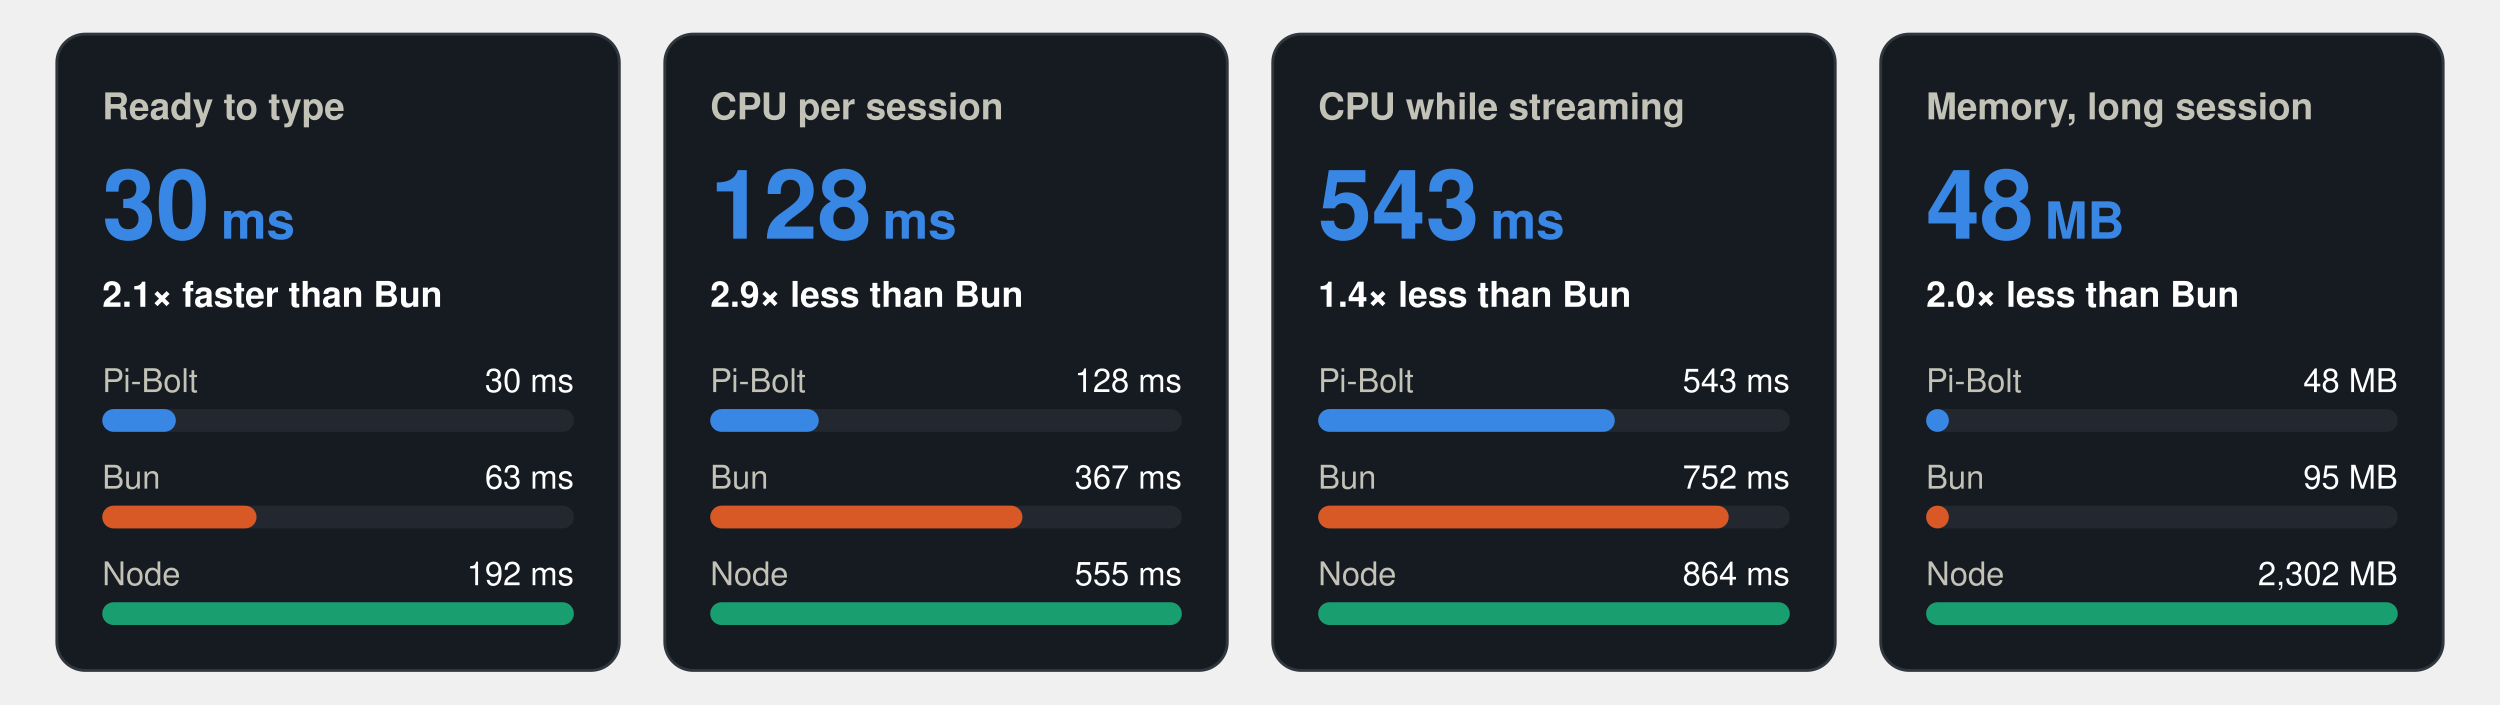
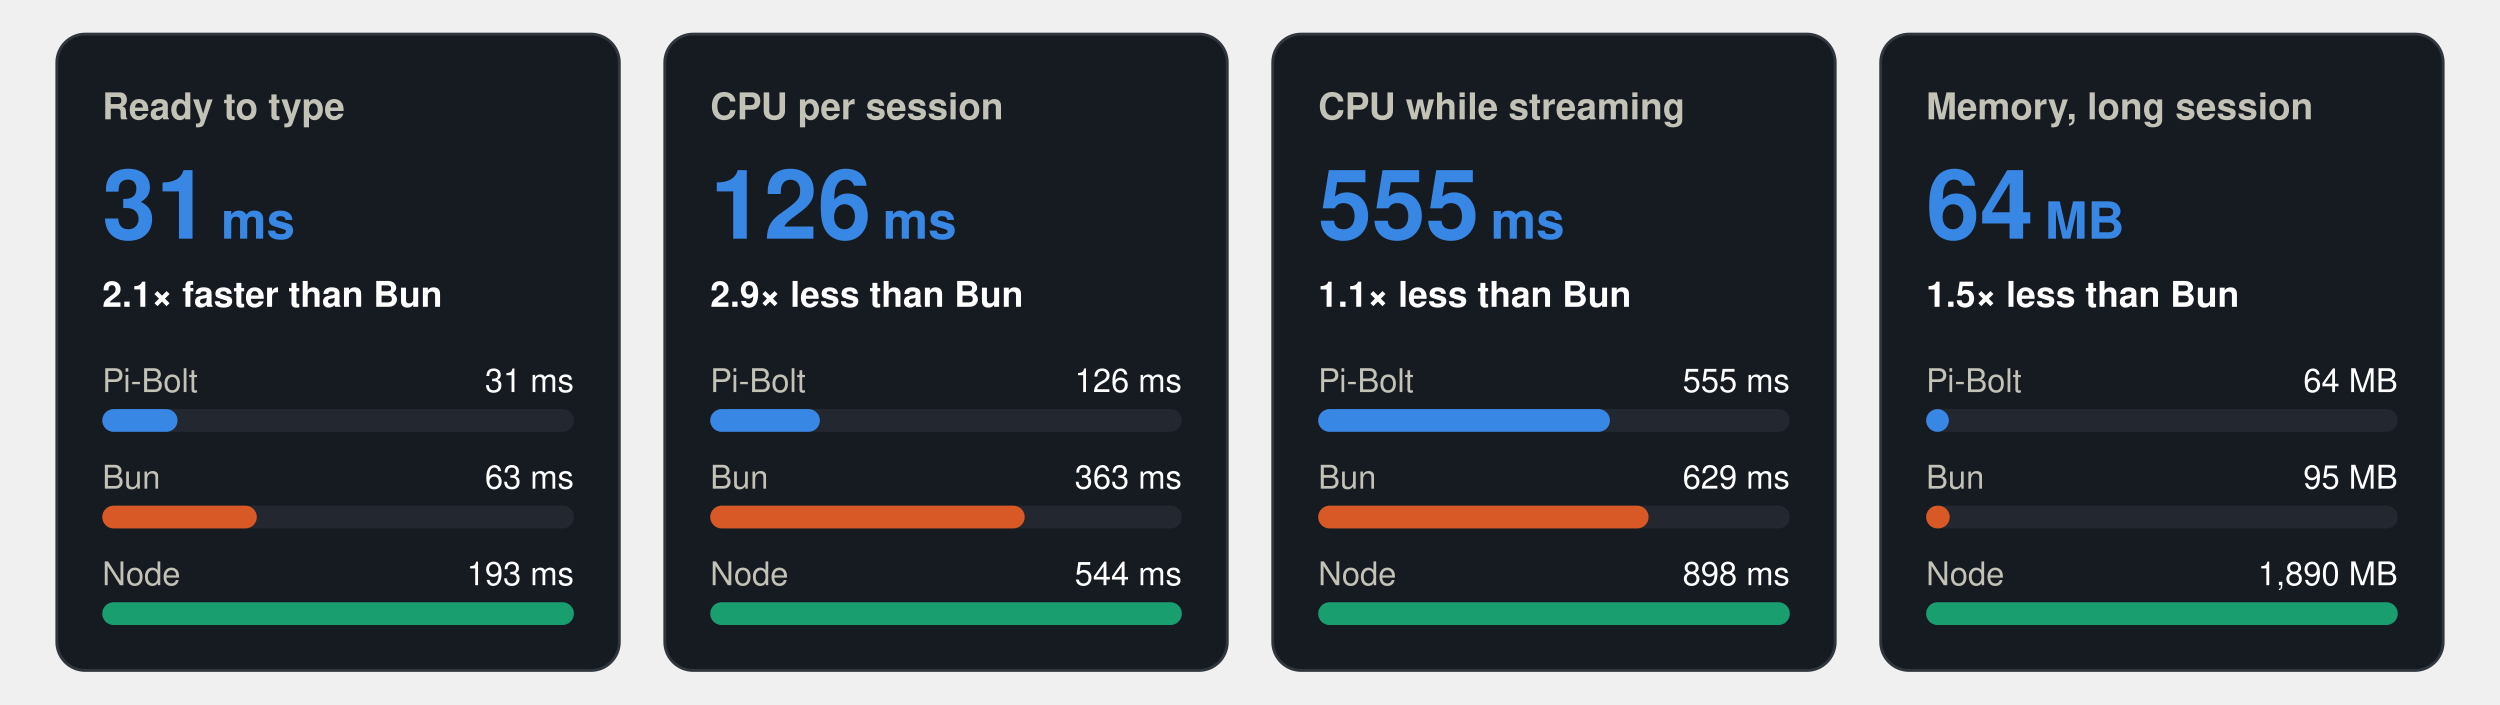
<svg xmlns="http://www.w3.org/2000/svg" width="880" height="248" viewBox="0 0 880 248" role="img" aria-label="Pi-Bolt compared with Bun and Node">
  <style>text{font-family:-apple-system, BlinkMacSystemFont, 'Segoe UI', Helvetica, Arial, sans-serif;font-variant-numeric:tabular-nums}</style>
  <rect x="20.0" y="12" width="198.0" height="224" rx="10" fill="#161b22" stroke="#30363d" />
  <text x="36.0" y="42" font-size="13" font-weight="600" fill="#c3c2b7">Ready to type</text>
-   <text x="36.0" y="84" font-size="34" font-weight="700" fill="#3987e5">30<tspan font-size="18" font-weight="600" dx="4">ms</tspan>
+   <text x="36.0" y="84" font-size="34" font-weight="700" fill="#3987e5">31<tspan font-size="18" font-weight="600" dx="4">ms</tspan>
  </text>
  <text x="36.0" y="108" font-size="12.5" font-weight="600" fill="#ffffff">2.1× faster than Bun</text>
  <text x="36.0" y="138" font-size="11.5" fill="#c3c2b7">Pi-Bolt</text>
-   <text x="202.0" y="138" font-size="11.5" text-anchor="end" fill="#ffffff">30 ms</text>
+   <text x="202.0" y="138" font-size="11.5" text-anchor="end" fill="#ffffff">31 ms</text>
  <rect x="36.0" y="144" width="166.0" height="8" rx="4" fill="#30363d" opacity="0.5" />
-   <rect x="36.0" y="144" width="25.9" height="8" rx="4" fill="#3987e5" />
+   <rect x="36.0" y="144" width="26.5" height="8" rx="4" fill="#3987e5" />
  <text x="36.0" y="172" font-size="11.5" fill="#c3c2b7">Bun</text>
  <text x="202.0" y="172" font-size="11.5" text-anchor="end" fill="#ffffff">63 ms</text>
  <rect x="36.0" y="178" width="166.0" height="8" rx="4" fill="#30363d" opacity="0.5" />
-   <rect x="36.0" y="178" width="54.3" height="8" rx="4" fill="#d95926" />
+   <rect x="36.0" y="178" width="54.4" height="8" rx="4" fill="#d95926" />
  <text x="36.0" y="206" font-size="11.5" fill="#c3c2b7">Node</text>
-   <text x="202.0" y="206" font-size="11.5" text-anchor="end" fill="#ffffff">192 ms</text>
+   <text x="202.0" y="206" font-size="11.5" text-anchor="end" fill="#ffffff">193 ms</text>
  <rect x="36.0" y="212" width="166.0" height="8" rx="4" fill="#30363d" opacity="0.5" />
  <rect x="36.0" y="212" width="166.0" height="8" rx="4" fill="#199e70" />
  <rect x="234.0" y="12" width="198.0" height="224" rx="10" fill="#161b22" stroke="#30363d" />
  <text x="250.0" y="42" font-size="13" font-weight="600" fill="#c3c2b7">CPU per session</text>
-   <text x="250.0" y="84" font-size="34" font-weight="700" fill="#3987e5">128<tspan font-size="18" font-weight="600" dx="4">ms</tspan>
+   <text x="250.0" y="84" font-size="34" font-weight="700" fill="#3987e5">126<tspan font-size="18" font-weight="600" dx="4">ms</tspan>
  </text>
  <text x="250.0" y="108" font-size="12.5" font-weight="600" fill="#ffffff">2.9× less than Bun</text>
  <text x="250.0" y="138" font-size="11.5" fill="#c3c2b7">Pi-Bolt</text>
-   <text x="416.0" y="138" font-size="11.5" text-anchor="end" fill="#ffffff">128 ms</text>
+   <text x="416.0" y="138" font-size="11.5" text-anchor="end" fill="#ffffff">126 ms</text>
  <rect x="250.0" y="144" width="166.0" height="8" rx="4" fill="#30363d" opacity="0.5" />
-   <rect x="250.0" y="144" width="38.2" height="8" rx="4" fill="#3987e5" />
+   <rect x="250.0" y="144" width="38.6" height="8" rx="4" fill="#3987e5" />
  <text x="250.0" y="172" font-size="11.5" fill="#c3c2b7">Bun</text>
-   <text x="416.0" y="172" font-size="11.5" text-anchor="end" fill="#ffffff">367 ms</text>
+   <text x="416.0" y="172" font-size="11.5" text-anchor="end" fill="#ffffff">363 ms</text>
  <rect x="250.0" y="178" width="166.0" height="8" rx="4" fill="#30363d" opacity="0.5" />
-   <rect x="250.0" y="178" width="109.9" height="8" rx="4" fill="#d95926" />
+   <rect x="250.0" y="178" width="110.7" height="8" rx="4" fill="#d95926" />
  <text x="250.0" y="206" font-size="11.5" fill="#c3c2b7">Node</text>
-   <text x="416.0" y="206" font-size="11.5" text-anchor="end" fill="#ffffff">555 ms</text>
+   <text x="416.0" y="206" font-size="11.5" text-anchor="end" fill="#ffffff">544 ms</text>
  <rect x="250.0" y="212" width="166.0" height="8" rx="4" fill="#30363d" opacity="0.5" />
  <rect x="250.0" y="212" width="166.0" height="8" rx="4" fill="#199e70" />
  <rect x="448.0" y="12" width="198.0" height="224" rx="10" fill="#161b22" stroke="#30363d" />
  <text x="464.0" y="42" font-size="13" font-weight="600" fill="#c3c2b7">CPU while streaming</text>
-   <text x="464.0" y="84" font-size="34" font-weight="700" fill="#3987e5">543<tspan font-size="18" font-weight="600" dx="4">ms</tspan>
+   <text x="464.0" y="84" font-size="34" font-weight="700" fill="#3987e5">555<tspan font-size="18" font-weight="600" dx="4">ms</tspan>
  </text>
-   <text x="464.0" y="108" font-size="12.5" font-weight="600" fill="#ffffff">1.4× less than Bun</text>
+   <text x="464.0" y="108" font-size="12.5" font-weight="600" fill="#ffffff">1.1× less than Bun</text>
  <text x="464.0" y="138" font-size="11.5" fill="#c3c2b7">Pi-Bolt</text>
-   <text x="630.0" y="138" font-size="11.5" text-anchor="end" fill="#ffffff">543 ms</text>
+   <text x="630.0" y="138" font-size="11.5" text-anchor="end" fill="#ffffff">555 ms</text>
  <rect x="464.0" y="144" width="166.0" height="8" rx="4" fill="#30363d" opacity="0.5" />
-   <rect x="464.0" y="144" width="104.4" height="8" rx="4" fill="#3987e5" />
+   <rect x="464.0" y="144" width="102.7" height="8" rx="4" fill="#3987e5" />
  <text x="464.0" y="172" font-size="11.5" fill="#c3c2b7">Bun</text>
-   <text x="630.0" y="172" font-size="11.5" text-anchor="end" fill="#ffffff">752 ms</text>
+   <text x="630.0" y="172" font-size="11.5" text-anchor="end" fill="#ffffff">629 ms</text>
  <rect x="464.0" y="178" width="166.0" height="8" rx="4" fill="#30363d" opacity="0.5" />
-   <rect x="464.0" y="178" width="144.5" height="8" rx="4" fill="#d95926" />
+   <rect x="464.0" y="178" width="116.3" height="8" rx="4" fill="#d95926" />
  <text x="464.0" y="206" font-size="11.5" fill="#c3c2b7">Node</text>
-   <text x="630.0" y="206" font-size="11.5" text-anchor="end" fill="#ffffff">864 ms</text>
+   <text x="630.0" y="206" font-size="11.5" text-anchor="end" fill="#ffffff">898 ms</text>
  <rect x="464.0" y="212" width="166.0" height="8" rx="4" fill="#30363d" opacity="0.5" />
  <rect x="464.0" y="212" width="166.0" height="8" rx="4" fill="#199e70" />
  <rect x="662.0" y="12" width="198.0" height="224" rx="10" fill="#161b22" stroke="#30363d" />
  <text x="678.0" y="42" font-size="13" font-weight="600" fill="#c3c2b7">Memory, long session</text>
-   <text x="678.0" y="84" font-size="34" font-weight="700" fill="#3987e5">48<tspan font-size="18" font-weight="600" dx="4">MB</tspan>
+   <text x="678.0" y="84" font-size="34" font-weight="700" fill="#3987e5">64<tspan font-size="18" font-weight="600" dx="4">MB</tspan>
  </text>
-   <text x="678.0" y="108" font-size="12.5" font-weight="600" fill="#ffffff">2.0× less than Bun</text>
+   <text x="678.0" y="108" font-size="12.5" font-weight="600" fill="#ffffff">1.5× less than Bun</text>
  <text x="678.0" y="138" font-size="11.5" fill="#c3c2b7">Pi-Bolt</text>
-   <text x="844.0" y="138" font-size="11.5" text-anchor="end" fill="#ffffff">48 MB</text>
+   <text x="844.0" y="138" font-size="11.5" text-anchor="end" fill="#ffffff">64 MB</text>
  <rect x="678.0" y="144" width="166.0" height="8" rx="4" fill="#30363d" opacity="0.5" />
  <rect x="678.0" y="144" width="8.0" height="8" rx="4" fill="#3987e5" />
  <text x="678.0" y="172" font-size="11.5" fill="#c3c2b7">Bun</text>
  <text x="844.0" y="172" font-size="11.5" text-anchor="end" fill="#ffffff">95 MB</text>
  <rect x="678.0" y="178" width="166.0" height="8" rx="4" fill="#30363d" opacity="0.5" />
-   <rect x="678.0" y="178" width="8.0" height="8" rx="4" fill="#d95926" />
+   <rect x="678.0" y="178" width="8.3" height="8" rx="4" fill="#d95926" />
  <text x="678.0" y="206" font-size="11.5" fill="#c3c2b7">Node</text>
-   <text x="844.0" y="206" font-size="11.5" text-anchor="end" fill="#ffffff">2,302 MB</text>
+   <text x="844.0" y="206" font-size="11.5" text-anchor="end" fill="#ffffff">1,890 MB</text>
  <rect x="678.0" y="212" width="166.0" height="8" rx="4" fill="#30363d" opacity="0.5" />
  <rect x="678.0" y="212" width="166.0" height="8" rx="4" fill="#199e70" />
</svg>
